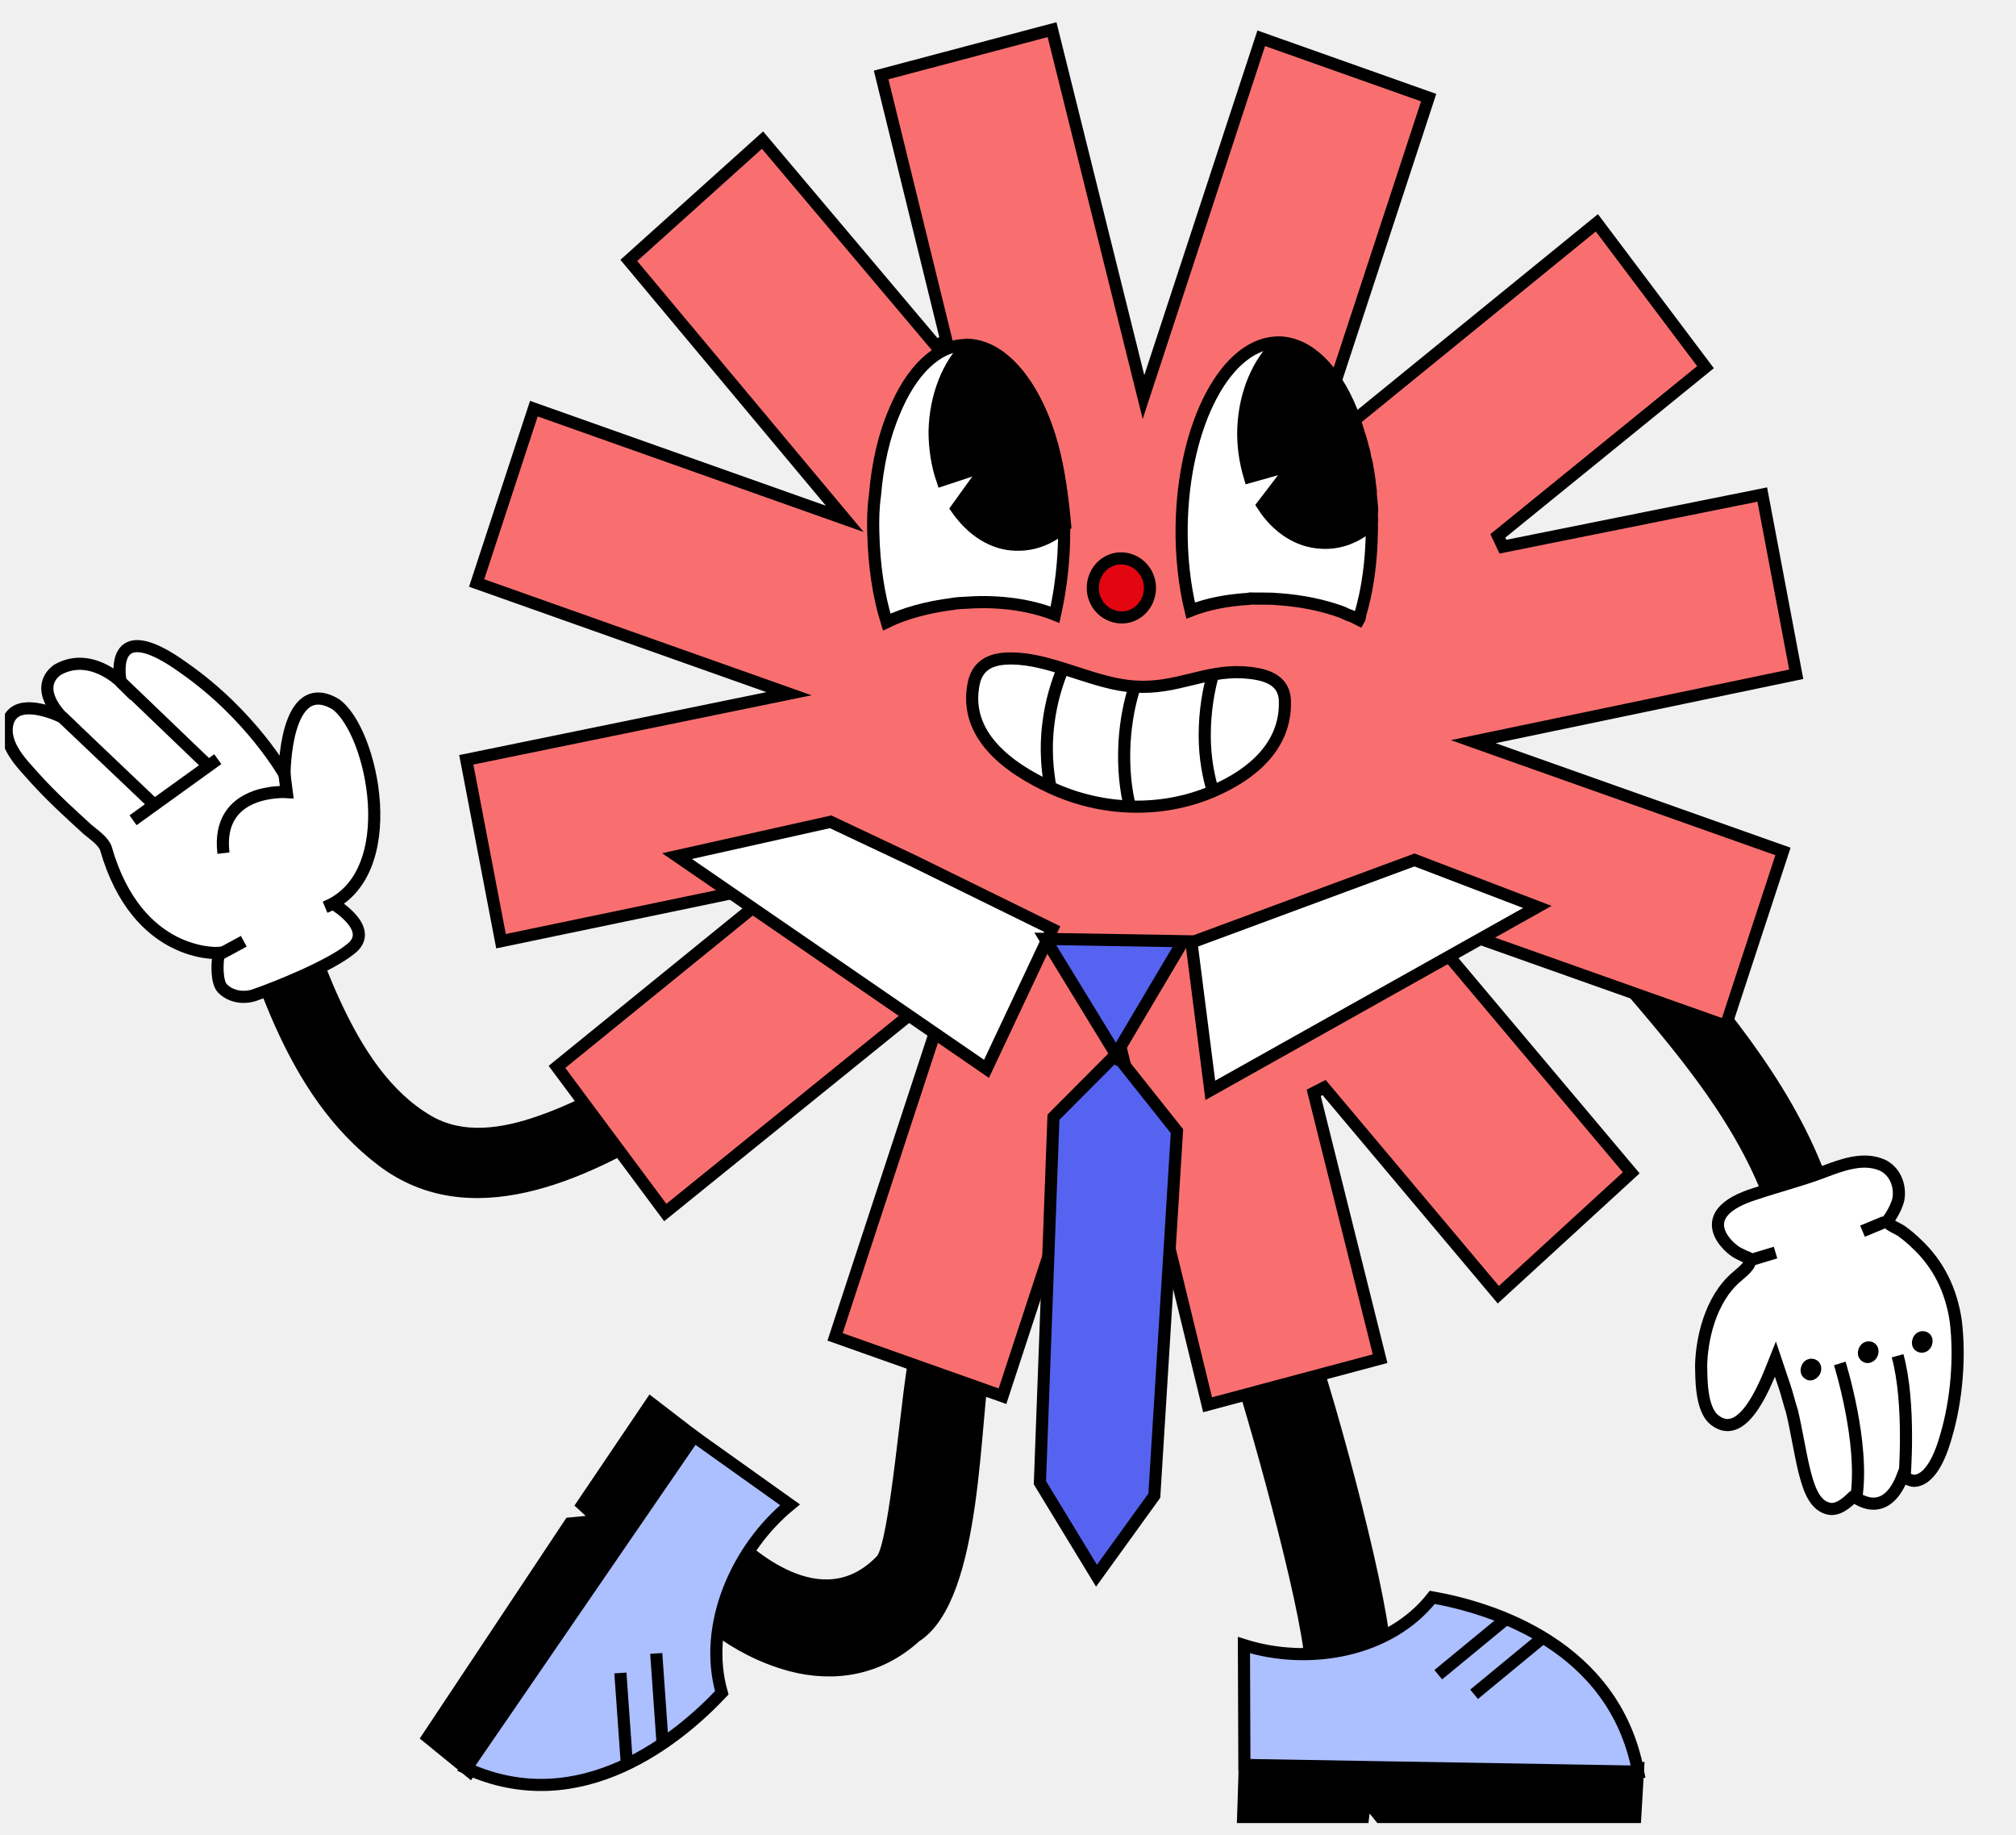
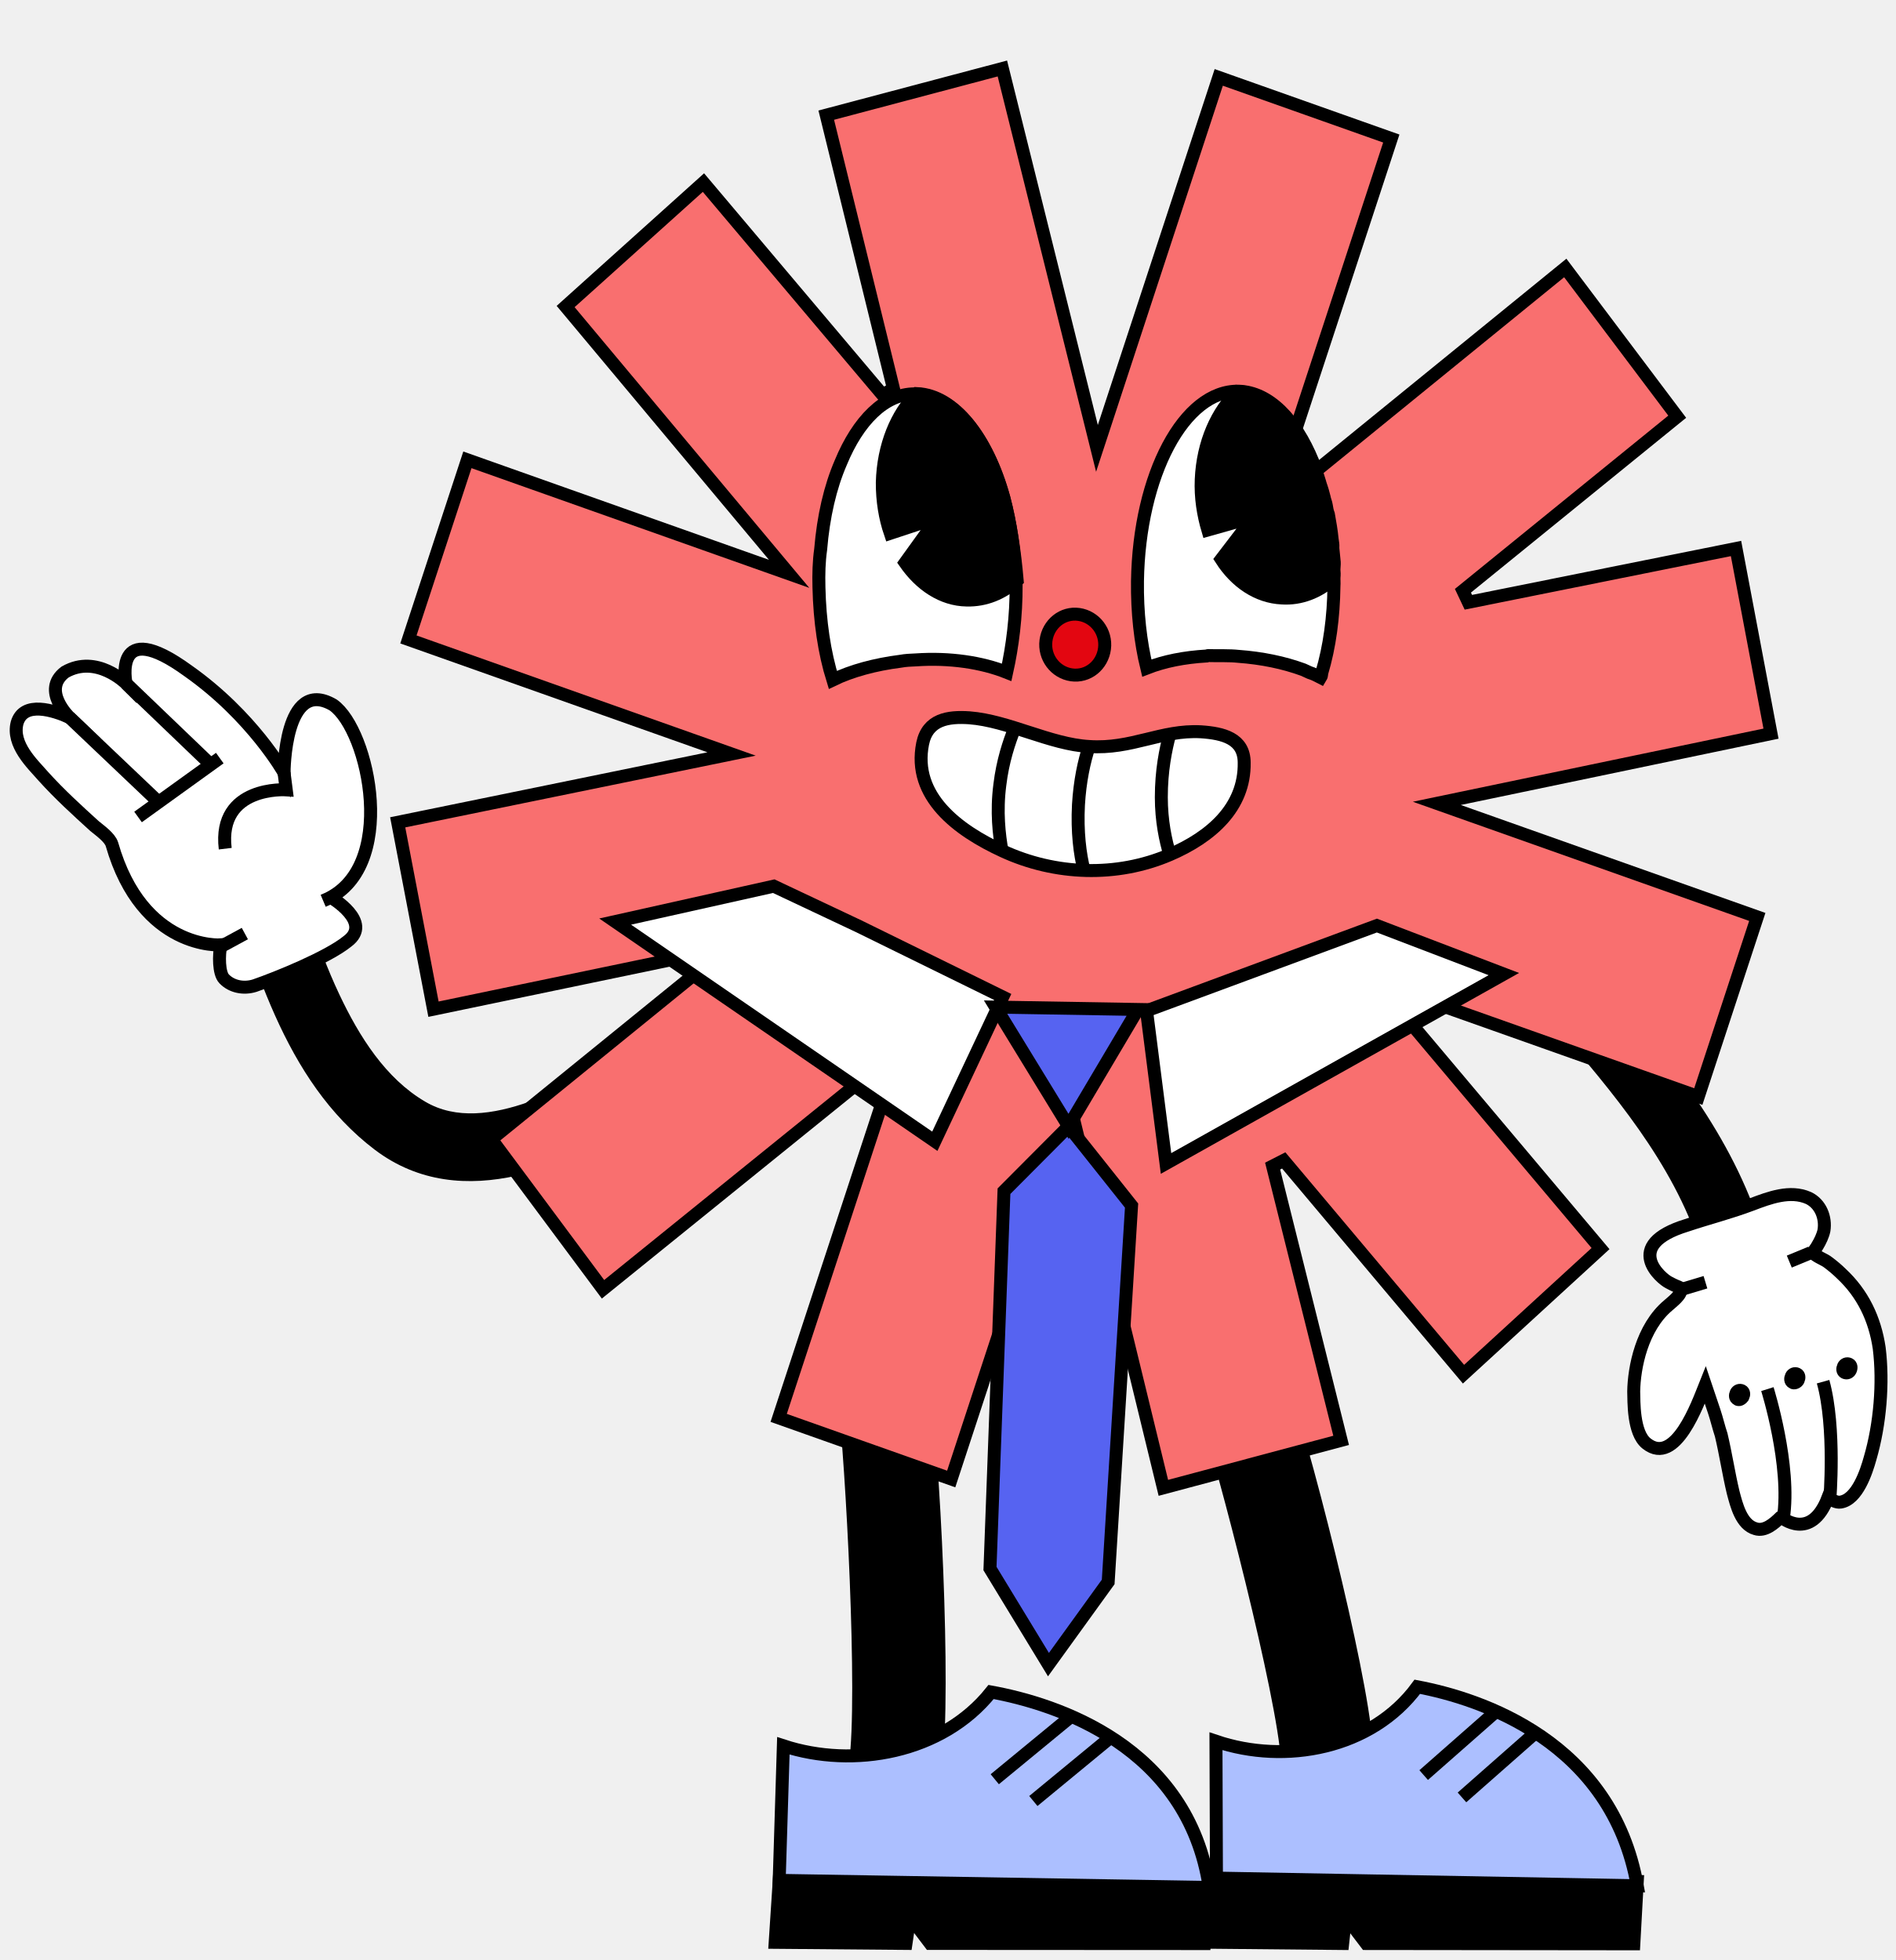
- <svg xmlns="http://www.w3.org/2000/svg" width="133" height="121" viewBox="0 0 133 121" fill="none">
-   <g clip-path="url(#clip0_3_36079)">
-     <path d="M104.879 63.226C104.818 62.862 104.213 59.219 103.734 56.69C106.437 58.321 108.638 60.333 110.807 62.809C115.088 67.782 119.338 73.219 121.158 79.695C121.335 80.402 121.492 81.053 121.67 81.76C122.246 84.575 117.958 85.538 117.456 82.759C117.357 82.281 117.258 81.802 117.102 81.344C115.532 75.419 111.514 70.477 107.632 65.934C106.719 64.922 105.714 64.01 104.879 63.226Z" fill="black" />
-     <path d="M115.433 83.107C115.548 83.448 114.841 83.972 114.599 84.192C112.776 85.715 112.253 88.475 112.227 90.086C112.25 90.717 112.172 92.924 113.113 93.657C115.088 95.215 116.611 90.924 117.126 89.64C117.336 90.265 117.374 90.379 117.431 90.549C117.527 90.833 117.641 91.174 117.737 91.458C117.909 91.969 118.044 92.558 118.216 93.07C118.525 94.362 118.721 95.697 119.029 96.989C119.26 97.862 119.588 99.211 120.562 99.483C121.2 99.69 121.832 99.13 122.259 98.712C122.259 98.712 122.259 98.712 122.315 98.691C122.315 98.691 124.348 100.419 125.524 97.348C125.768 97.512 126.088 97.711 126.387 97.662C127.527 97.486 128.149 95.585 128.405 94.656C129.081 92.35 129.322 89.505 129.025 87.12C128.73 85.118 127.895 83.384 126.426 82.019C126.143 81.742 125.88 81.521 125.541 81.265C125.278 81.045 124.64 80.838 124.489 80.575C124.489 80.575 124.748 80.221 124.785 80.143C124.989 79.809 125.173 79.419 125.245 79.072C125.389 78.185 125.008 77.24 124.182 76.848C122.925 76.3 121.525 76.83 120.294 77.296C118.838 77.847 117.326 78.228 115.851 78.722C111.39 80.091 114.118 82.388 114.644 82.638C115.414 83.051 115.357 82.88 115.433 83.107Z" fill="white" stroke="black" stroke-width="0.8" stroke-miterlimit="10" />
-     <path d="M121.374 89.929C121.374 89.929 123.024 95.177 122.461 98.807" stroke="black" stroke-width="0.8" stroke-miterlimit="10" />
-     <path d="M125.642 97.562C125.642 97.562 126.061 92.572 125.187 89.422" stroke="black" stroke-width="0.8" stroke-miterlimit="10" />
-     <path d="M119.706 90.462C119.779 90.306 119.777 90.115 119.627 90.043C119.478 89.972 119.31 90.035 119.237 90.191C119.164 90.346 119.165 90.538 119.315 90.609C119.409 90.702 119.577 90.638 119.706 90.462Z" fill="black" stroke="black" stroke-width="0.8" stroke-miterlimit="10" />
-     <path d="M123.484 89.319C123.558 89.163 123.556 88.972 123.406 88.9C123.256 88.829 123.089 88.892 123.016 89.048C122.942 89.204 122.944 89.395 123.094 89.467C123.188 89.559 123.411 89.475 123.484 89.319Z" fill="black" stroke="black" stroke-width="0.8" stroke-miterlimit="10" />
-     <path d="M127.05 88.644C127.124 88.488 127.122 88.297 126.972 88.225C126.822 88.154 126.655 88.217 126.582 88.373C126.508 88.528 126.51 88.72 126.66 88.791C126.81 88.863 126.977 88.799 127.05 88.644Z" fill="black" stroke="black" stroke-width="0.8" stroke-miterlimit="10" />
-     <path d="M115.439 83.124L117.137 82.615" stroke="black" stroke-width="0.8" stroke-miterlimit="10" />
-     <path d="M122.874 81.204L124.348 80.593" stroke="black" stroke-width="0.8" stroke-miterlimit="10" />
-     <path d="M91.321 109.077C91.502 111.656 88.475 112.537 87.083 111.153C86.72 110.775 86.478 110.272 86.478 109.643C86.236 105.806 82.584 92.671 81.312 89.086C81.191 88.834 81.131 88.52 81.01 88.268C82.765 87.891 84.339 87.513 85.792 87.01C87.367 90.91 91.018 104.484 91.321 108.573C91.321 108.699 91.321 108.888 91.321 109.077Z" fill="black" stroke="black" stroke-width="0.8" stroke-miterlimit="10" />
-     <path d="M89.884 120.189L90.066 118.624L91.339 120.189L107.858 120.206L108.07 116.607L82.125 116.347L82.004 120.119L89.884 120.189Z" fill="black" stroke="black" stroke-width="0.8" stroke-miterlimit="10" />
-     <path d="M94.491 105.355C98.401 106.048 106.494 108.505 108.07 116.851L82.095 116.41L82.064 108.505C86.338 109.859 91.672 108.946 94.491 105.355Z" fill="#ACBFFF" stroke="black" stroke-width="0.8" stroke-miterlimit="10" />
-     <path d="M99.553 106.615L94.885 110.457" stroke="black" stroke-width="0.8" stroke-miterlimit="10" />
-     <path d="M101.947 107.875L97.249 111.749" stroke="black" stroke-width="0.8" stroke-miterlimit="10" />
-     <path d="M64.986 89.651C64.199 93.299 64.484 105.361 60.385 107.945C57.963 110.146 54.996 110.587 52.151 109.832C48.216 108.762 45.673 106.183 44.644 104.925L44.583 104.799C43.917 103.856 43.857 102.66 44.341 101.717C44.704 101.025 45.31 100.522 46.036 100.333C46.46 100.207 46.884 100.27 47.247 100.459C47.429 100.522 47.55 100.647 47.671 100.773C49.245 102.472 54.209 107.001 58.145 102.912C59.113 101.968 59.9 91.223 60.385 89.462C61.898 89.588 63.412 89.651 64.986 89.651Z" fill="black" stroke="black" stroke-width="0.8" stroke-miterlimit="10" />
-     <path d="M38.422 99.242L39.572 100.297L37.597 100.485L28.225 114.586L30.988 116.836L45.896 94.823L42.942 92.55L38.422 99.242Z" fill="black" stroke="black" stroke-width="0.8" stroke-miterlimit="10" />
-     <path d="M47.618 111.652C44.856 114.587 38.323 120.076 30.763 116.627L45.785 94.737L52.12 99.25C48.624 102.116 46.341 107.188 47.618 111.652Z" fill="#ACBFFF" stroke="black" stroke-width="0.8" stroke-miterlimit="10" />
-     <path d="M43.728 115.228L43.294 109.054" stroke="black" stroke-width="0.8" stroke-miterlimit="10" />
-     <path d="M41.37 116.561L40.928 110.343" stroke="black" stroke-width="0.8" stroke-miterlimit="10" />
-     <path d="M51.053 64.185C45.963 67.417 41.269 71.589 35.557 73.587C33.069 74.469 30.524 74.821 28.431 73.587C25.717 72 23.907 69.121 22.55 66.241C20.91 62.774 19.892 59.013 18.704 55.37C17.799 52.49 13.388 53.724 14.293 56.604C16.611 63.891 18.704 72.118 24.982 76.878C30.976 81.403 38.555 77.877 44.21 74.41C47.321 72.471 50.261 70.179 53.372 68.239C55.86 66.712 53.542 62.598 51.053 64.185Z" fill="black" />
-     <path d="M21.974 59.602L21.452 59.834C26.671 57.742 24.584 48.135 22.123 46.431C18.768 44.494 18.768 51.079 18.768 51.079C18.768 51.079 16.606 47.206 12.207 44.107C6.987 40.31 7.957 44.959 7.957 44.959C7.957 44.959 5.944 42.945 3.781 44.184C2.141 45.424 4.08 47.283 4.08 47.283C3.036 46.818 0.948 46.121 0.501 47.67C0.128 49.142 1.545 50.46 2.29 51.312C3.409 52.551 4.602 53.636 5.794 54.721C6.167 55.031 6.838 55.495 6.987 55.96C9.075 63.243 14.444 62.855 14.444 62.855C14.294 63.553 14.294 64.792 14.667 65.18C15.189 65.722 16.009 65.877 16.755 65.645C18.321 65.102 21.75 63.708 23.093 62.623C24.882 61.306 21.974 59.602 21.974 59.602Z" fill="white" stroke="black" stroke-width="0.8" stroke-miterlimit="10" />
-     <path d="M7.957 44.959L13.772 50.537" stroke="black" stroke-width="0.8" stroke-miterlimit="10" />
-     <path d="M4.08 47.283L10.194 53.094" stroke="black" stroke-width="0.8" stroke-miterlimit="10" />
-     <path d="M8.777 54.101L14.369 50.072" stroke="black" stroke-width="0.8" stroke-miterlimit="10" />
-     <path d="M18.768 51.079L18.917 52.241C18.917 52.241 14.22 51.931 14.742 56.27" stroke="black" stroke-width="0.8" stroke-miterlimit="10" />
-     <path d="M16.084 62.081L14.369 63.01" stroke="black" stroke-width="0.8" stroke-miterlimit="10" />
-     <path d="M98.846 85.395L87.354 71.73L86.669 72.081L91.048 89.613L79.667 92.654L74.157 70.023L73.826 68.664L73.394 69.979L66.136 92.089L55.092 88.175L62.377 65.98L62.806 64.675L61.749 65.529L43.888 79.973L36.745 70.368L50.444 59.24L50.106 58.529L33.053 62.078L30.762 50.114L50.639 46.044L52.05 45.755L50.678 45.269L31.445 38.453L35.22 26.953L54.372 33.74L55.734 34.223L54.797 33.103L41.484 17.177L50.305 9.241L61.746 22.797L62.431 22.448L58.131 4.944L69.406 1.956L75.104 24.846L75.439 26.19L75.866 24.888L83.207 2.524L94.252 6.439L86.938 28.718L86.508 30.03L87.567 29.168L105.349 14.696L112.515 24.218L98.817 35.344L99.153 36.056L116.261 32.618L118.501 44.472L98.594 48.625L97.194 48.917L98.556 49.4L117.626 56.159L113.851 67.659L94.7 60.871L93.328 60.385L94.275 61.509L107.617 77.354L98.846 85.395Z" fill="#F96F6F" stroke="black" stroke-width="0.8" />
-     <path d="M74.864 45.282C77.578 45.47 79.478 44.201 82.011 44.342C83.413 44.436 84.77 44.765 84.77 46.316C84.815 49.183 82.644 51.063 80.02 52.191C76.628 53.648 72.693 53.507 69.346 51.956C66.496 50.64 63.556 48.478 64.234 45.094C64.551 43.543 65.863 43.355 67.22 43.449C69.707 43.637 72.376 45.141 74.864 45.282Z" fill="white" stroke="black" stroke-width="0.8" stroke-miterlimit="10" />
-     <path d="M70.115 44.107C69.753 45 69.346 46.222 69.165 47.726C68.939 49.465 69.119 50.922 69.3 51.956" stroke="black" stroke-width="0.8" stroke-miterlimit="10" />
-     <path d="M74.864 45.282C74.547 46.222 74.276 47.491 74.185 48.995C74.095 50.734 74.276 52.144 74.547 53.225" stroke="black" stroke-width="0.8" stroke-miterlimit="10" />
-     <path d="M80.02 44.483C79.749 45.47 79.478 46.833 79.478 48.525C79.478 50.029 79.749 51.298 80.02 52.191" stroke="black" stroke-width="0.8" stroke-miterlimit="10" />
-     <path d="M72.111 38.519C71.972 39.588 72.709 40.555 73.744 40.705C74.779 40.856 75.71 40.102 75.848 39.033C75.987 37.965 75.25 36.998 74.215 36.847C73.18 36.697 72.249 37.451 72.111 38.519Z" fill="#E30611" stroke="black" stroke-width="0.8" stroke-miterlimit="10" />
-     <path d="M69.601 40.544C68.002 39.908 65.961 39.602 63.791 39.751C63.469 39.764 63.147 39.777 62.82 39.837C61.197 40.043 59.694 40.449 58.498 41.028C57.955 39.282 57.662 37.281 57.612 35.117C57.59 34.27 57.61 33.474 57.721 32.688C57.895 30.595 58.327 28.716 59.008 27.144C60.1 24.49 61.806 22.744 63.733 22.757C63.779 22.762 63.824 22.767 63.87 22.771C66.248 22.879 68.368 25.54 69.424 29.404C69.843 30.997 70.11 32.761 70.183 34.646C70.175 34.739 70.213 34.836 70.205 34.929C70.217 36.995 69.968 38.893 69.601 40.544Z" fill="white" stroke="black" stroke-width="0.8" stroke-miterlimit="10" />
-     <path d="M69.422 29.418C68.324 25.504 66.25 22.848 63.873 22.74C62.575 24.012 61.715 26.08 61.658 28.42C61.653 29.593 61.837 30.691 62.169 31.664L65.189 30.665L63.114 33.545C64.098 34.961 65.488 35.904 67.046 35.926C68.237 35.956 69.329 35.508 70.271 34.667C70.107 32.774 69.84 31.01 69.422 29.418Z" fill="black" stroke="black" stroke-width="0.8" stroke-miterlimit="10" />
-     <path d="M89.722 40.595L89.718 40.642L89.714 40.688C89.71 40.735 89.706 40.781 89.653 40.87C89.433 40.753 89.168 40.631 88.944 40.561C88.811 40.5 88.679 40.439 88.546 40.379C87.299 39.92 85.9 39.633 84.395 39.523C83.803 39.461 83.204 39.493 82.609 39.477C82.518 39.468 82.472 39.463 82.377 39.5C80.947 39.586 79.688 39.829 78.549 40.274C78.139 38.589 77.929 36.69 77.955 34.722C78.059 27.929 80.942 22.506 84.423 22.588C86.346 22.648 88.039 24.373 89.146 27.069C89.297 27.46 89.444 27.898 89.588 28.382C89.584 28.428 89.626 28.48 89.622 28.526C89.663 28.577 89.656 28.67 89.697 28.722C89.735 28.819 89.731 28.866 89.769 28.964C89.803 29.108 89.841 29.206 89.875 29.35C89.905 29.541 89.984 29.69 90.014 29.881C90.044 30.072 90.074 30.262 90.15 30.458C90.244 30.984 90.338 31.51 90.386 32.031C90.416 32.222 90.447 32.413 90.435 32.552C90.435 32.552 90.435 32.552 90.431 32.599C90.457 32.836 90.48 33.12 90.506 33.357C90.536 33.548 90.52 33.734 90.505 33.92C90.493 34.06 90.527 34.204 90.516 34.344C90.512 34.39 90.512 34.39 90.508 34.437C90.493 34.623 90.523 34.814 90.503 35.046C90.478 37.014 90.228 38.912 89.722 40.595Z" fill="white" stroke="black" stroke-width="0.8" stroke-miterlimit="10" />
-     <path d="M89.826 29.361C88.82 25.456 86.753 22.706 84.375 22.599C83.031 23.866 82.129 25.883 82.027 28.219C81.976 29.387 82.16 30.485 82.447 31.453L85.361 30.631L83.301 33.325C84.236 34.784 85.626 35.726 87.181 35.795C88.368 35.872 89.507 35.428 90.448 34.587C90.462 32.759 90.245 30.953 89.826 29.361Z" fill="black" stroke="black" stroke-width="0.8" stroke-miterlimit="10" />
-     <path d="M54.795 54.203L60.221 56.763L69.419 61.281L65.081 70.497L44.666 56.465L54.795 54.203Z" fill="white" />
-     <path d="M93.315 56.719L78.603 62.163L79.847 71.915L101.422 59.818L93.315 56.719Z" fill="white" />
-     <path d="M54.795 54.203L60.221 56.763L69.419 61.281L65.081 70.497L44.666 56.465L54.795 54.203Z" stroke="black" stroke-width="0.8" />
-     <path d="M93.315 56.719L78.603 62.163L79.847 71.915L101.422 59.818L93.315 56.719Z" stroke="black" stroke-width="0.8" />
-     <path d="M68.961 61.927L78.048 62.079L73.622 69.546L77.647 74.607L76.153 98.647L72.339 103.928L68.604 97.791L69.499 73.686L73.622 69.546L68.961 61.927Z" fill="#5663F1" />
-     <path d="M73.622 69.546L78.048 62.079L68.961 61.927L73.622 69.546ZM73.622 69.546L69.499 73.686L68.604 97.791L72.339 103.928L76.153 98.647L77.647 74.607L73.622 69.546Z" stroke="black" stroke-width="0.8" />
+ <svg xmlns="http://www.w3.org/2000/svg" width="117" height="121" viewBox="0 0 117 121" fill="none">
+   <g clip-path="url(#clip0_755_8012)">
+     <path d="M84.312 108.108C84.494 110.864 81.467 111.805 80.074 110.326C79.711 109.923 79.469 109.385 79.469 108.713C79.227 104.613 75.575 90.579 74.304 86.748C74.183 86.479 74.122 86.142 74.001 85.874C75.757 85.47 77.331 85.067 78.784 84.529C80.358 88.697 84.01 103.201 84.312 107.57C84.312 107.705 84.312 107.906 84.312 108.108Z" fill="black" stroke="black" stroke-width="0.8" stroke-miterlimit="10" />
+     <path d="M82.876 119.982L83.057 118.31L84.33 119.982L100.849 120L101.061 116.155L75.116 115.876L74.995 119.907L82.876 119.982Z" fill="black" stroke="black" stroke-width="0.8" stroke-miterlimit="10" />
+     <path d="M87.483 104.132C91.392 104.872 99.485 107.497 101.061 116.415L75.086 115.944L75.056 107.497C79.329 108.944 84.664 107.968 87.483 104.132Z" fill="#ACBFFF" stroke="black" stroke-width="0.8" stroke-miterlimit="10" />
+     <path d="M92.544 105.478L87.877 109.584" stroke="black" stroke-width="0.8" stroke-miterlimit="10" />
+     <path d="M94.939 106.824L90.241 110.963" stroke="black" stroke-width="0.8" stroke-miterlimit="10" />
+     <path d="M57.655 109.376C57.287 112.111 54.142 112.346 53.074 110.586C52.799 110.109 52.668 109.529 52.802 108.872C53.377 104.81 52.588 90.268 52.104 86.236C52.039 85.946 52.046 85.604 51.981 85.314C53.777 85.317 55.395 85.279 56.922 85.082C57.635 89.511 58.331 104.512 57.761 108.851C57.735 108.982 57.695 109.179 57.655 109.376Z" fill="black" stroke="black" stroke-width="0.8" stroke-miterlimit="10" />
+     <path d="M55.923 119.977L56.166 118.33L57.414 119.977L74.346 119.986L74.692 116.196L48.108 115.936L47.848 119.909L55.923 119.977Z" fill="black" stroke="black" stroke-width="0.8" stroke-miterlimit="10" />
+     <path d="M61.175 104.455C65.148 105.179 73.334 107.752 74.642 116.52L48.096 116.084L48.353 107.777C52.674 109.196 58.162 108.231 61.175 104.455Z" fill="#ACBFFF" stroke="black" stroke-width="0.8" stroke-miterlimit="10" />
+     <path d="M66.306 105.806L61.402 109.841" stroke="black" stroke-width="0.8" stroke-miterlimit="10" />
+     <path d="M68.72 107.117L63.784 111.185" stroke="black" stroke-width="0.8" stroke-miterlimit="10" />
+     <path d="M94.212 61.668C94.157 61.34 93.612 58.054 93.179 55.773C95.618 57.243 97.603 59.059 99.56 61.292C103.422 65.778 107.255 70.682 108.897 76.524C109.056 77.162 109.199 77.749 109.358 78.387C109.879 80.927 106.01 81.795 105.558 79.289C105.468 78.857 105.379 78.425 105.238 78.012C103.822 72.667 100.198 68.209 96.696 64.111C95.872 63.198 94.965 62.375 94.212 61.668Z" fill="black" />
+     <path d="M103.733 79.602C103.836 79.909 103.198 80.382 102.98 80.58C101.336 81.954 100.864 84.444 100.841 85.897C100.861 86.467 100.791 88.458 101.64 89.119C103.422 90.524 104.795 86.653 105.259 85.495C105.449 86.058 105.483 86.161 105.535 86.315C105.621 86.571 105.725 86.879 105.811 87.135C105.966 87.596 106.088 88.128 106.243 88.589C106.521 89.754 106.699 90.959 106.977 92.124C107.185 92.912 107.48 94.129 108.36 94.374C108.935 94.561 109.505 94.056 109.891 93.679C109.891 93.679 109.891 93.679 109.941 93.659C109.941 93.659 111.775 95.218 112.835 92.448C113.056 92.596 113.344 92.775 113.614 92.731C114.642 92.573 115.204 90.858 115.434 90.02C116.044 87.94 116.262 85.373 115.994 83.221C115.728 81.415 114.974 79.852 113.649 78.62C113.394 78.37 113.156 78.171 112.851 77.94C112.613 77.741 112.038 77.555 111.902 77.318C111.902 77.318 112.136 76.998 112.169 76.928C112.352 76.627 112.519 76.275 112.584 75.962C112.713 75.162 112.37 74.309 111.625 73.956C110.491 73.461 109.228 73.939 108.117 74.36C106.804 74.857 105.44 75.2 104.11 75.646C100.085 76.881 102.547 78.953 103.021 79.178C103.715 79.551 103.664 79.397 103.733 79.602Z" fill="white" stroke="black" stroke-width="0.8" stroke-miterlimit="10" />
+     <path d="M109.092 85.756C109.092 85.756 110.58 90.49 110.073 93.764" stroke="black" stroke-width="0.8" stroke-miterlimit="10" />
+     <path d="M112.942 92.641C112.942 92.641 113.32 88.14 112.531 85.298" stroke="black" stroke-width="0.8" stroke-miterlimit="10" />
+     <path d="M107.587 86.236C107.653 86.096 107.651 85.923 107.516 85.858C107.381 85.794 107.23 85.851 107.164 85.992C107.098 86.132 107.099 86.305 107.235 86.369C107.319 86.453 107.47 86.395 107.587 86.236Z" fill="black" stroke="black" stroke-width="0.8" stroke-miterlimit="10" />
+     <path d="M110.996 85.206C111.062 85.065 111.06 84.892 110.925 84.828C110.79 84.763 110.639 84.82 110.573 84.961C110.507 85.101 110.508 85.274 110.643 85.338C110.728 85.422 110.929 85.346 110.996 85.206Z" fill="black" stroke="black" stroke-width="0.8" stroke-miterlimit="10" />
+     <path d="M114.212 84.596C114.279 84.456 114.277 84.283 114.142 84.219C114.007 84.154 113.856 84.211 113.79 84.352C113.724 84.492 113.725 84.665 113.86 84.729C113.995 84.794 114.146 84.737 114.212 84.596Z" fill="black" stroke="black" stroke-width="0.8" stroke-miterlimit="10" />
+     <path d="M103.739 79.617L105.269 79.158" stroke="black" stroke-width="0.8" stroke-miterlimit="10" />
+     <path d="M110.445 77.884L111.775 77.334" stroke="black" stroke-width="0.8" stroke-miterlimit="10" />
+     <path d="M46.657 59.532C42.066 62.448 37.832 66.212 32.679 68.014C30.434 68.809 28.139 69.127 26.251 68.014C23.802 66.583 22.17 63.985 20.945 61.388C19.466 58.26 18.547 54.867 17.476 51.581C16.66 48.983 12.681 50.096 13.497 52.694C15.588 59.267 17.476 66.689 23.139 70.983C28.547 75.064 35.383 71.884 40.484 68.756C43.29 67.007 45.943 64.939 48.749 63.19C50.994 61.812 48.902 58.101 46.657 59.532Z" fill="black" />
+     <path d="M20.426 55.398L19.955 55.607C24.663 53.72 22.78 45.054 20.56 43.517C17.534 41.77 17.534 47.71 17.534 47.71C17.534 47.71 15.583 44.216 11.615 41.42C6.907 37.996 7.781 42.189 7.781 42.189C7.781 42.189 5.965 40.372 4.015 41.49C2.535 42.608 4.284 44.285 4.284 44.285C3.342 43.866 1.459 43.237 1.055 44.635C0.719 45.963 1.997 47.151 2.67 47.92C3.678 49.038 4.755 50.016 5.831 50.995C6.167 51.274 6.772 51.694 6.907 52.113C8.79 58.682 13.633 58.333 13.633 58.333C13.498 58.962 13.498 60.08 13.835 60.429C14.305 60.919 15.045 61.059 15.718 60.849C17.13 60.36 20.224 59.102 21.435 58.123C23.049 56.935 20.426 55.398 20.426 55.398Z" fill="white" stroke="black" stroke-width="0.8" stroke-miterlimit="10" />
+     <path d="M7.781 42.189L13.027 47.221" stroke="black" stroke-width="0.8" stroke-miterlimit="10" />
+     <path d="M4.284 44.286L9.799 49.527" stroke="black" stroke-width="0.8" stroke-miterlimit="10" />
+     <path d="M8.521 50.436L13.566 46.801" stroke="black" stroke-width="0.8" stroke-miterlimit="10" />
+     <path d="M17.534 47.71L17.668 48.758C17.668 48.758 13.431 48.479 13.902 52.393" stroke="black" stroke-width="0.8" stroke-miterlimit="10" />
+     <path d="M15.113 57.634L13.566 58.473" stroke="black" stroke-width="0.8" stroke-miterlimit="10" />
+     <path d="M90.335 84.835L79.238 71.638L78.553 71.988L82.782 88.92L71.809 91.852L66.486 69.993L66.155 68.635L65.724 69.95L58.713 91.306L48.064 87.532L55.101 66.094L55.529 64.789L54.473 65.643L37.221 79.594L30.334 70.332L43.564 59.586L43.226 58.875L26.757 62.302L24.548 50.766L43.747 46.835L45.157 46.546L43.786 46.06L25.21 39.476L28.85 28.387L47.347 34.943L48.709 35.426L47.773 34.306L34.914 18.923L43.42 11.272L54.468 24.363L55.153 24.013L51.001 7.109L61.872 4.228L67.376 26.337L67.71 27.681L68.138 26.379L75.228 4.778L85.878 8.552L78.814 30.072L78.383 31.384L79.443 30.521L96.617 16.543L103.527 25.725L90.299 36.47L90.635 37.181L107.156 33.861L109.316 45.291L90.088 49.303L88.688 49.595L90.05 50.078L108.469 56.606L104.829 67.695L86.332 61.139L84.96 60.653L85.907 61.777L98.793 77.081L90.335 84.835Z" fill="#F96F6F" stroke="black" stroke-width="0.8" />
+     <path d="M47.76 54.707L53.005 57.182L61.894 61.548L57.702 70.455L37.971 56.893L47.76 54.707Z" fill="white" />
+     <path d="M84.989 57.139L70.77 62.401L71.973 71.826L92.824 60.134L84.989 57.139Z" fill="white" />
+     <path d="M47.76 54.707L53.005 57.182L61.894 61.548L57.702 70.455L37.971 56.893L47.76 54.707Z" stroke="black" stroke-width="0.8" />
+     <path d="M84.989 57.139L70.77 62.401L71.973 71.826L92.824 60.134L84.989 57.139Z" stroke="black" stroke-width="0.8" />
+     <path d="M61.452 62.172L70.234 62.319L65.957 69.535L69.847 74.426L68.403 97.661L64.717 102.765L61.107 96.833L61.971 73.537L65.957 69.535L61.452 62.172Z" fill="#5663F1" />
+     <path d="M65.957 69.535L70.234 62.319L61.452 62.172L65.957 69.535ZM65.957 69.535L61.971 73.537L61.107 96.833L64.717 102.765L68.403 97.661L69.847 74.426L65.957 69.535Z" stroke="black" stroke-width="0.8" />
+     <path d="M67.225 46.085C69.847 46.267 71.684 45.04 74.132 45.177C75.487 45.267 76.798 45.585 76.798 47.084C76.842 49.855 74.744 51.672 72.208 52.763C68.93 54.171 65.126 54.034 61.891 52.535C59.137 51.264 56.295 49.174 56.951 45.903C57.257 44.404 58.525 44.223 59.837 44.313C62.241 44.495 64.82 45.949 67.225 46.085Z" fill="white" stroke="black" stroke-width="0.8" stroke-miterlimit="10" />
+     <path d="M62.634 44.95C62.285 45.813 61.891 46.994 61.716 48.447C61.498 50.128 61.673 51.536 61.847 52.536" stroke="black" stroke-width="0.8" stroke-miterlimit="10" />
+     <path d="M67.225 46.086C66.918 46.994 66.656 48.221 66.569 49.674C66.481 51.355 66.656 52.718 66.918 53.763" stroke="black" stroke-width="0.8" stroke-miterlimit="10" />
+     <path d="M72.208 45.313C71.946 46.267 71.683 47.584 71.683 49.219C71.683 50.673 71.946 51.9 72.208 52.763" stroke="black" stroke-width="0.8" stroke-miterlimit="10" />
+     <path d="M64.563 39.548C64.429 40.581 65.141 41.516 66.141 41.661C67.142 41.806 68.042 41.078 68.175 40.045C68.309 39.013 67.597 38.078 66.597 37.932C65.597 37.787 64.697 38.516 64.563 39.548Z" fill="#E30611" stroke="black" stroke-width="0.8" stroke-miterlimit="10" />
+     <path d="M62.138 41.506C60.591 40.891 58.62 40.595 56.522 40.739C56.211 40.752 55.899 40.764 55.584 40.822C54.014 41.021 52.562 41.414 51.407 41.974C50.881 40.286 50.598 38.352 50.55 36.26C50.529 35.442 50.548 34.673 50.656 33.913C50.824 31.89 51.241 30.074 51.899 28.555C52.955 25.989 54.603 24.302 56.466 24.315C56.51 24.32 56.554 24.324 56.598 24.329C58.896 24.433 60.945 27.005 61.966 30.739C62.371 32.278 62.629 33.983 62.7 35.805C62.692 35.895 62.728 35.989 62.721 36.079C62.733 38.076 62.492 39.91 62.138 41.506Z" fill="white" stroke="black" stroke-width="0.8" stroke-miterlimit="10" />
+     <path d="M61.964 30.752C60.903 26.969 58.899 24.402 56.602 24.298C55.346 25.527 54.515 27.526 54.461 29.788C54.455 30.921 54.633 31.982 54.954 32.922L57.873 31.957L55.868 34.741C56.819 36.109 58.162 37.02 59.668 37.042C60.819 37.071 61.875 36.637 62.785 35.825C62.626 33.995 62.369 32.291 61.964 30.752Z" fill="black" stroke="black" stroke-width="0.8" stroke-miterlimit="10" />
+     <path d="M81.584 41.555L81.58 41.6L81.576 41.645C81.572 41.69 81.569 41.735 81.517 41.82C81.305 41.708 81.048 41.59 80.832 41.522C80.704 41.463 80.576 41.405 80.448 41.346C79.242 40.903 77.89 40.626 76.435 40.519C75.864 40.459 75.284 40.49 74.709 40.475C74.621 40.466 74.577 40.461 74.485 40.497C73.103 40.579 71.886 40.815 70.786 41.244C70.389 39.616 70.186 37.781 70.211 35.879C70.312 29.314 73.098 24.072 76.463 24.151C78.321 24.209 79.957 25.876 81.027 28.482C81.173 28.86 81.316 29.283 81.454 29.751C81.451 29.796 81.491 29.846 81.487 29.891C81.527 29.94 81.52 30.03 81.56 30.08C81.597 30.174 81.593 30.219 81.629 30.314C81.662 30.453 81.699 30.548 81.731 30.687C81.76 30.872 81.837 31.016 81.866 31.2C81.895 31.384 81.924 31.569 81.998 31.758C82.088 32.266 82.179 32.775 82.226 33.278C82.255 33.463 82.284 33.647 82.273 33.782C82.273 33.782 82.273 33.782 82.269 33.827C82.295 34.056 82.316 34.331 82.342 34.56C82.371 34.744 82.356 34.924 82.341 35.104C82.33 35.239 82.362 35.378 82.351 35.513C82.347 35.558 82.347 35.558 82.344 35.603C82.329 35.783 82.358 35.968 82.339 36.192C82.314 38.094 82.073 39.928 81.584 41.555Z" fill="white" stroke="black" stroke-width="0.8" stroke-miterlimit="10" />
+     <path d="M81.685 30.698C80.712 26.923 78.714 24.266 76.416 24.162C75.117 25.387 74.246 27.337 74.147 29.594C74.098 30.722 74.276 31.784 74.553 32.72L77.369 31.925L75.379 34.529C76.282 35.938 77.626 36.85 79.128 36.916C80.275 36.99 81.376 36.561 82.286 35.749C82.299 33.982 82.09 32.236 81.685 30.698Z" fill="black" stroke="black" stroke-width="0.8" stroke-miterlimit="10" />
  </g>
  <defs>
-     <clipPath id="clip0_3_36079">
-       <rect width="131.977" height="120" fill="white" transform="translate(0.325195 0.241699)" />
+     <clipPath id="clip0_755_8012">
+       <rect width="117" height="121" fill="white" />
    </clipPath>
  </defs>
</svg>
